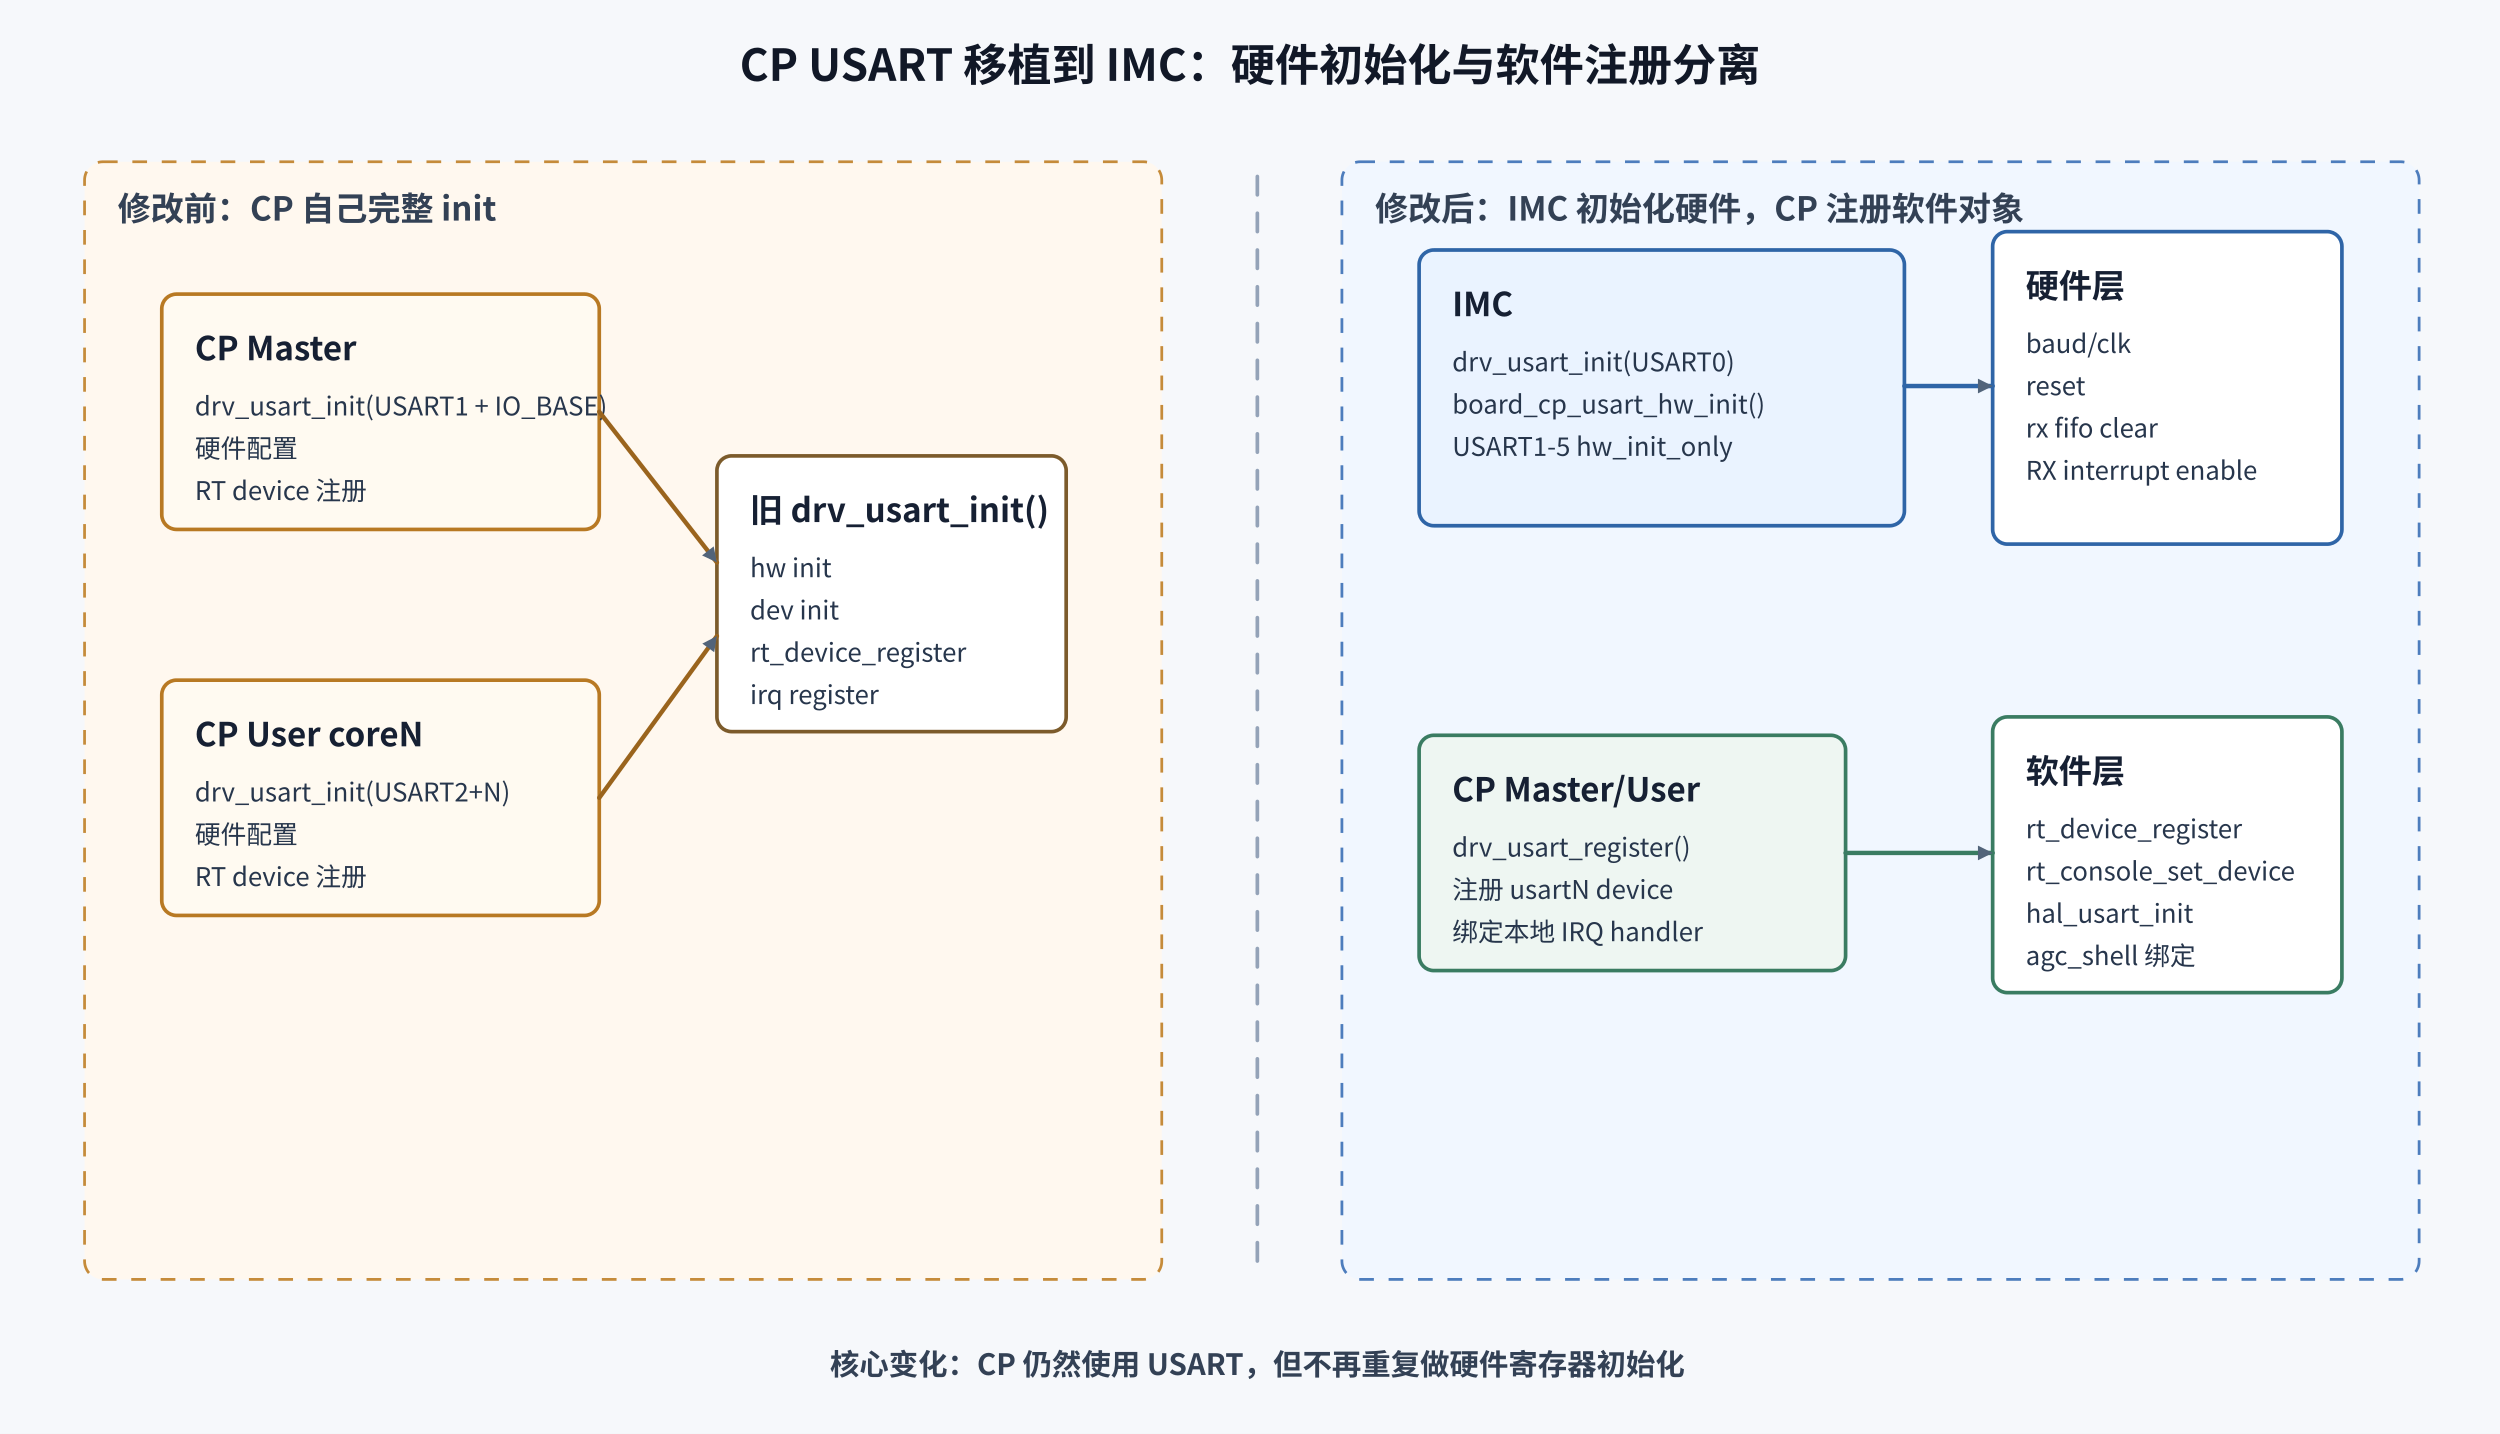
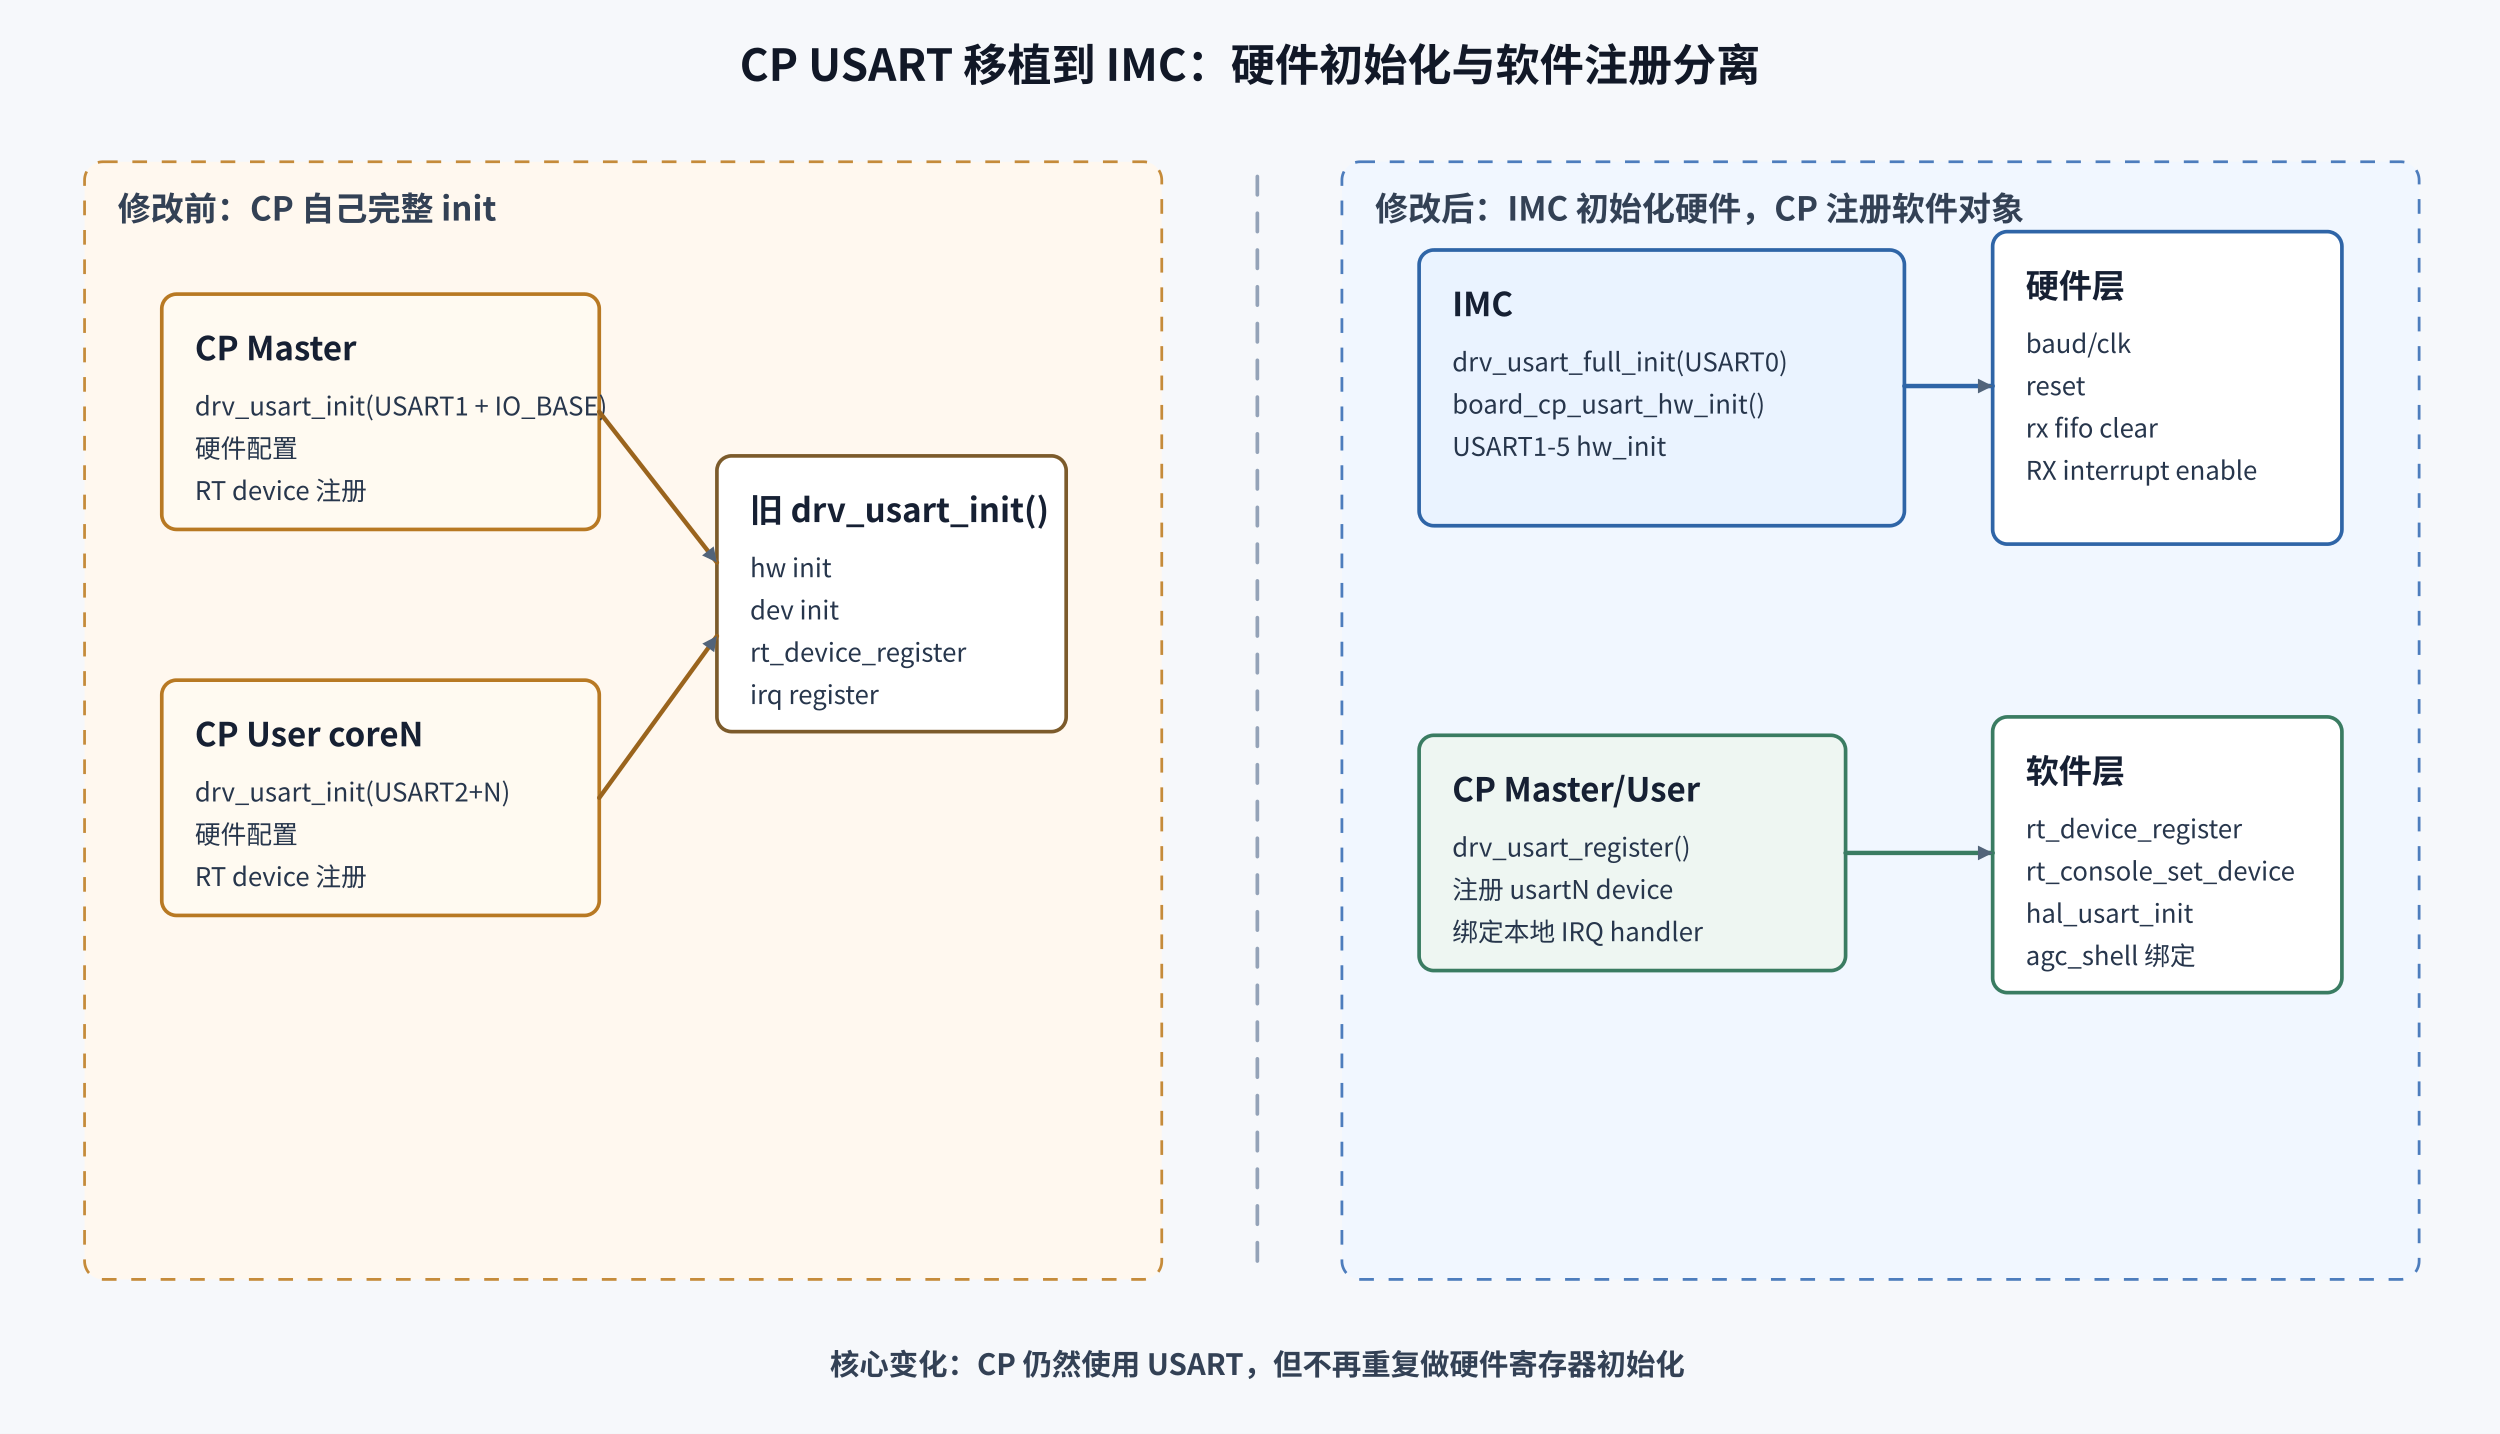
<svg xmlns="http://www.w3.org/2000/svg" width="1360" height="780" viewBox="0 0 1360 780" role="img" aria-label="CP USART 移植到 IMC：硬件初始化与软件注册分离">
  <defs>
    <marker id="arrow" markerWidth="10" markerHeight="10" refX="8" refY="4" orient="auto" markerUnits="userSpaceOnUse">
      <path d="M0,0 L8,4 L0,8 Z" fill="#52647a" />
    </marker>
  </defs>
  <rect x="0" y="0" width="1360" height="780" fill="#f6f8fb" />
  <text x="680" y="44" font-family="Microsoft YaHei, Noto Sans CJK SC, Segoe UI, Arial, sans-serif" font-size="24" font-weight="700" text-anchor="middle" fill="#111827">CP USART 移植到 IMC：硬件初始化与软件注册分离</text>
  <g>
    <rect x="46" y="88" width="586" height="608" rx="10" fill="#fff8ef" stroke="#c58b3a" stroke-width="1.5" stroke-dasharray="8 8" />
    <text x="64" y="120" font-family="Microsoft YaHei, Noto Sans CJK SC, Segoe UI, Arial, sans-serif" font-size="18" font-weight="700" fill="#334155">修改前：CP 自己完整 init</text>
  </g>
  <g>
    <rect x="730" y="88" width="586" height="608" rx="10" fill="#f1f7ff" stroke="#4d7dbd" stroke-width="1.5" stroke-dasharray="8 8" />
    <text x="748" y="120" font-family="Microsoft YaHei, Noto Sans CJK SC, Segoe UI, Arial, sans-serif" font-size="18" font-weight="700" fill="#334155">修改后：IMC 初始化硬件，CP 注册软件对象</text>
  </g>
  <g>
    <rect x="88" y="160" width="238" height="128" rx="8" fill="#fffaf1" stroke="#b87923" stroke-width="2" />
    <text x="106" y="196" font-family="Microsoft YaHei, Noto Sans CJK SC, Segoe UI, Arial, sans-serif" font-size="18" font-weight="700" fill="#162033">CP Master</text>
    <text x="106" y="226" font-family="Microsoft YaHei, Noto Sans CJK SC, Segoe UI, Arial, sans-serif" font-size="14" fill="#27364c">drv_usart_init(USART1 + IO_BASE)</text>
    <text x="106" y="249" font-family="Microsoft YaHei, Noto Sans CJK SC, Segoe UI, Arial, sans-serif" font-size="14" fill="#27364c">硬件配置</text>
    <text x="106" y="272" font-family="Microsoft YaHei, Noto Sans CJK SC, Segoe UI, Arial, sans-serif" font-size="14" fill="#27364c">RT device 注册</text>
  </g>
  <g>
    <rect x="88" y="370" width="238" height="128" rx="8" fill="#fffaf1" stroke="#b87923" stroke-width="2" />
    <text x="106" y="406" font-family="Microsoft YaHei, Noto Sans CJK SC, Segoe UI, Arial, sans-serif" font-size="18" font-weight="700" fill="#162033">CP User coreN</text>
    <text x="106" y="436" font-family="Microsoft YaHei, Noto Sans CJK SC, Segoe UI, Arial, sans-serif" font-size="14" fill="#27364c">drv_usart_init(USART2+N)</text>
    <text x="106" y="459" font-family="Microsoft YaHei, Noto Sans CJK SC, Segoe UI, Arial, sans-serif" font-size="14" fill="#27364c">硬件配置</text>
    <text x="106" y="482" font-family="Microsoft YaHei, Noto Sans CJK SC, Segoe UI, Arial, sans-serif" font-size="14" fill="#27364c">RT device 注册</text>
  </g>
  <g>
    <rect x="390" y="248" width="190" height="150" rx="8" fill="#ffffff" stroke="#7c5b2b" stroke-width="2" />
    <text x="408" y="284" font-family="Microsoft YaHei, Noto Sans CJK SC, Segoe UI, Arial, sans-serif" font-size="18" font-weight="700" fill="#162033">旧 drv_usart_init()</text>
    <text x="408" y="314" font-family="Microsoft YaHei, Noto Sans CJK SC, Segoe UI, Arial, sans-serif" font-size="14" fill="#27364c">hw init</text>
    <text x="408" y="337" font-family="Microsoft YaHei, Noto Sans CJK SC, Segoe UI, Arial, sans-serif" font-size="14" fill="#27364c">dev init</text>
    <text x="408" y="360" font-family="Microsoft YaHei, Noto Sans CJK SC, Segoe UI, Arial, sans-serif" font-size="14" fill="#27364c">rt_device_register</text>
    <text x="408" y="383" font-family="Microsoft YaHei, Noto Sans CJK SC, Segoe UI, Arial, sans-serif" font-size="14" fill="#27364c">irq register</text>
  </g>
  <polyline points="326,224 390,306" fill="none" stroke="#9a641d" stroke-width="2.4" stroke-linecap="round" stroke-linejoin="round" marker-end="url(#arrow)" />
  <polyline points="326,434 390,346" fill="none" stroke="#9a641d" stroke-width="2.4" stroke-linecap="round" stroke-linejoin="round" marker-end="url(#arrow)" />
  <g>
    <rect x="772" y="136" width="264" height="150" rx="8" fill="#eaf3ff" stroke="#2f65a7" stroke-width="2" />
    <text x="790" y="172" font-family="Microsoft YaHei, Noto Sans CJK SC, Segoe UI, Arial, sans-serif" font-size="18" font-weight="700" fill="#162033">IMC</text>
-     <text x="790" y="202" font-family="Microsoft YaHei, Noto Sans CJK SC, Segoe UI, Arial, sans-serif" font-size="14" fill="#27364c">drv_usart_init(USART0)</text>
+     <text x="790" y="202" font-family="Microsoft YaHei, Noto Sans CJK SC, Segoe UI, Arial, sans-serif" font-size="14" fill="#27364c">drv_usart_full_init(USART0)</text>
    <text x="790" y="225" font-family="Microsoft YaHei, Noto Sans CJK SC, Segoe UI, Arial, sans-serif" font-size="14" fill="#27364c">board_cp_usart_hw_init()</text>
-     <text x="790" y="248" font-family="Microsoft YaHei, Noto Sans CJK SC, Segoe UI, Arial, sans-serif" font-size="14" fill="#27364c">USART1-5 hw_init_only</text>
+     <text x="790" y="248" font-family="Microsoft YaHei, Noto Sans CJK SC, Segoe UI, Arial, sans-serif" font-size="14" fill="#27364c">USART1-5 hw_init</text>
  </g>
  <g>
    <rect x="1084" y="126" width="190" height="170" rx="8" fill="#ffffff" stroke="#2f65a7" stroke-width="2" />
    <text x="1102" y="162" font-family="Microsoft YaHei, Noto Sans CJK SC, Segoe UI, Arial, sans-serif" font-size="18" font-weight="700" fill="#162033">硬件层</text>
    <text x="1102" y="192" font-family="Microsoft YaHei, Noto Sans CJK SC, Segoe UI, Arial, sans-serif" font-size="14" fill="#27364c">baud/clk</text>
    <text x="1102" y="215" font-family="Microsoft YaHei, Noto Sans CJK SC, Segoe UI, Arial, sans-serif" font-size="14" fill="#27364c">reset</text>
    <text x="1102" y="238" font-family="Microsoft YaHei, Noto Sans CJK SC, Segoe UI, Arial, sans-serif" font-size="14" fill="#27364c">rx fifo clear</text>
    <text x="1102" y="261" font-family="Microsoft YaHei, Noto Sans CJK SC, Segoe UI, Arial, sans-serif" font-size="14" fill="#27364c">RX interrupt enable</text>
  </g>
  <g>
    <rect x="772" y="400" width="232" height="128" rx="8" fill="#eef6f2" stroke="#3a7c62" stroke-width="2" />
    <text x="790" y="436" font-family="Microsoft YaHei, Noto Sans CJK SC, Segoe UI, Arial, sans-serif" font-size="18" font-weight="700" fill="#162033">CP Master/User</text>
    <text x="790" y="466" font-family="Microsoft YaHei, Noto Sans CJK SC, Segoe UI, Arial, sans-serif" font-size="14" fill="#27364c">drv_usart_register()</text>
    <text x="790" y="489" font-family="Microsoft YaHei, Noto Sans CJK SC, Segoe UI, Arial, sans-serif" font-size="14" fill="#27364c">注册 usartN device</text>
    <text x="790" y="512" font-family="Microsoft YaHei, Noto Sans CJK SC, Segoe UI, Arial, sans-serif" font-size="14" fill="#27364c">绑定本地 IRQ handler</text>
  </g>
  <g>
    <rect x="1084" y="390" width="190" height="150" rx="8" fill="#ffffff" stroke="#3a7c62" stroke-width="2" />
    <text x="1102" y="426" font-family="Microsoft YaHei, Noto Sans CJK SC, Segoe UI, Arial, sans-serif" font-size="18" font-weight="700" fill="#162033">软件层</text>
    <text x="1102" y="456" font-family="Microsoft YaHei, Noto Sans CJK SC, Segoe UI, Arial, sans-serif" font-size="14" fill="#27364c">rt_device_register</text>
    <text x="1102" y="479" font-family="Microsoft YaHei, Noto Sans CJK SC, Segoe UI, Arial, sans-serif" font-size="14" fill="#27364c">rt_console_set_device</text>
    <text x="1102" y="502" font-family="Microsoft YaHei, Noto Sans CJK SC, Segoe UI, Arial, sans-serif" font-size="14" fill="#27364c">hal_usart_init</text>
    <text x="1102" y="525" font-family="Microsoft YaHei, Noto Sans CJK SC, Segoe UI, Arial, sans-serif" font-size="14" fill="#27364c">agc_shell 绑定</text>
  </g>
  <polyline points="1036,210 1084,210" fill="none" stroke="#2f65a7" stroke-width="2.4" stroke-linecap="round" stroke-linejoin="round" marker-end="url(#arrow)" />
  <polyline points="1004,464 1084,464" fill="none" stroke="#3a7c62" stroke-width="2.4" stroke-linecap="round" stroke-linejoin="round" marker-end="url(#arrow)" />
  <polyline points="684,96 684,690" fill="none" stroke="#94a3b8" stroke-width="2" stroke-dasharray="10 10" stroke-linecap="round" stroke-linejoin="round" />
  <text x="684" y="748" font-family="Microsoft YaHei, Noto Sans CJK SC, Segoe UI, Arial, sans-serif" font-size="16" font-weight="700" text-anchor="middle" fill="#334155">核心变化：CP 仍然使用 USART，但不再重复做硬件寄存器初始化</text>
</svg>
